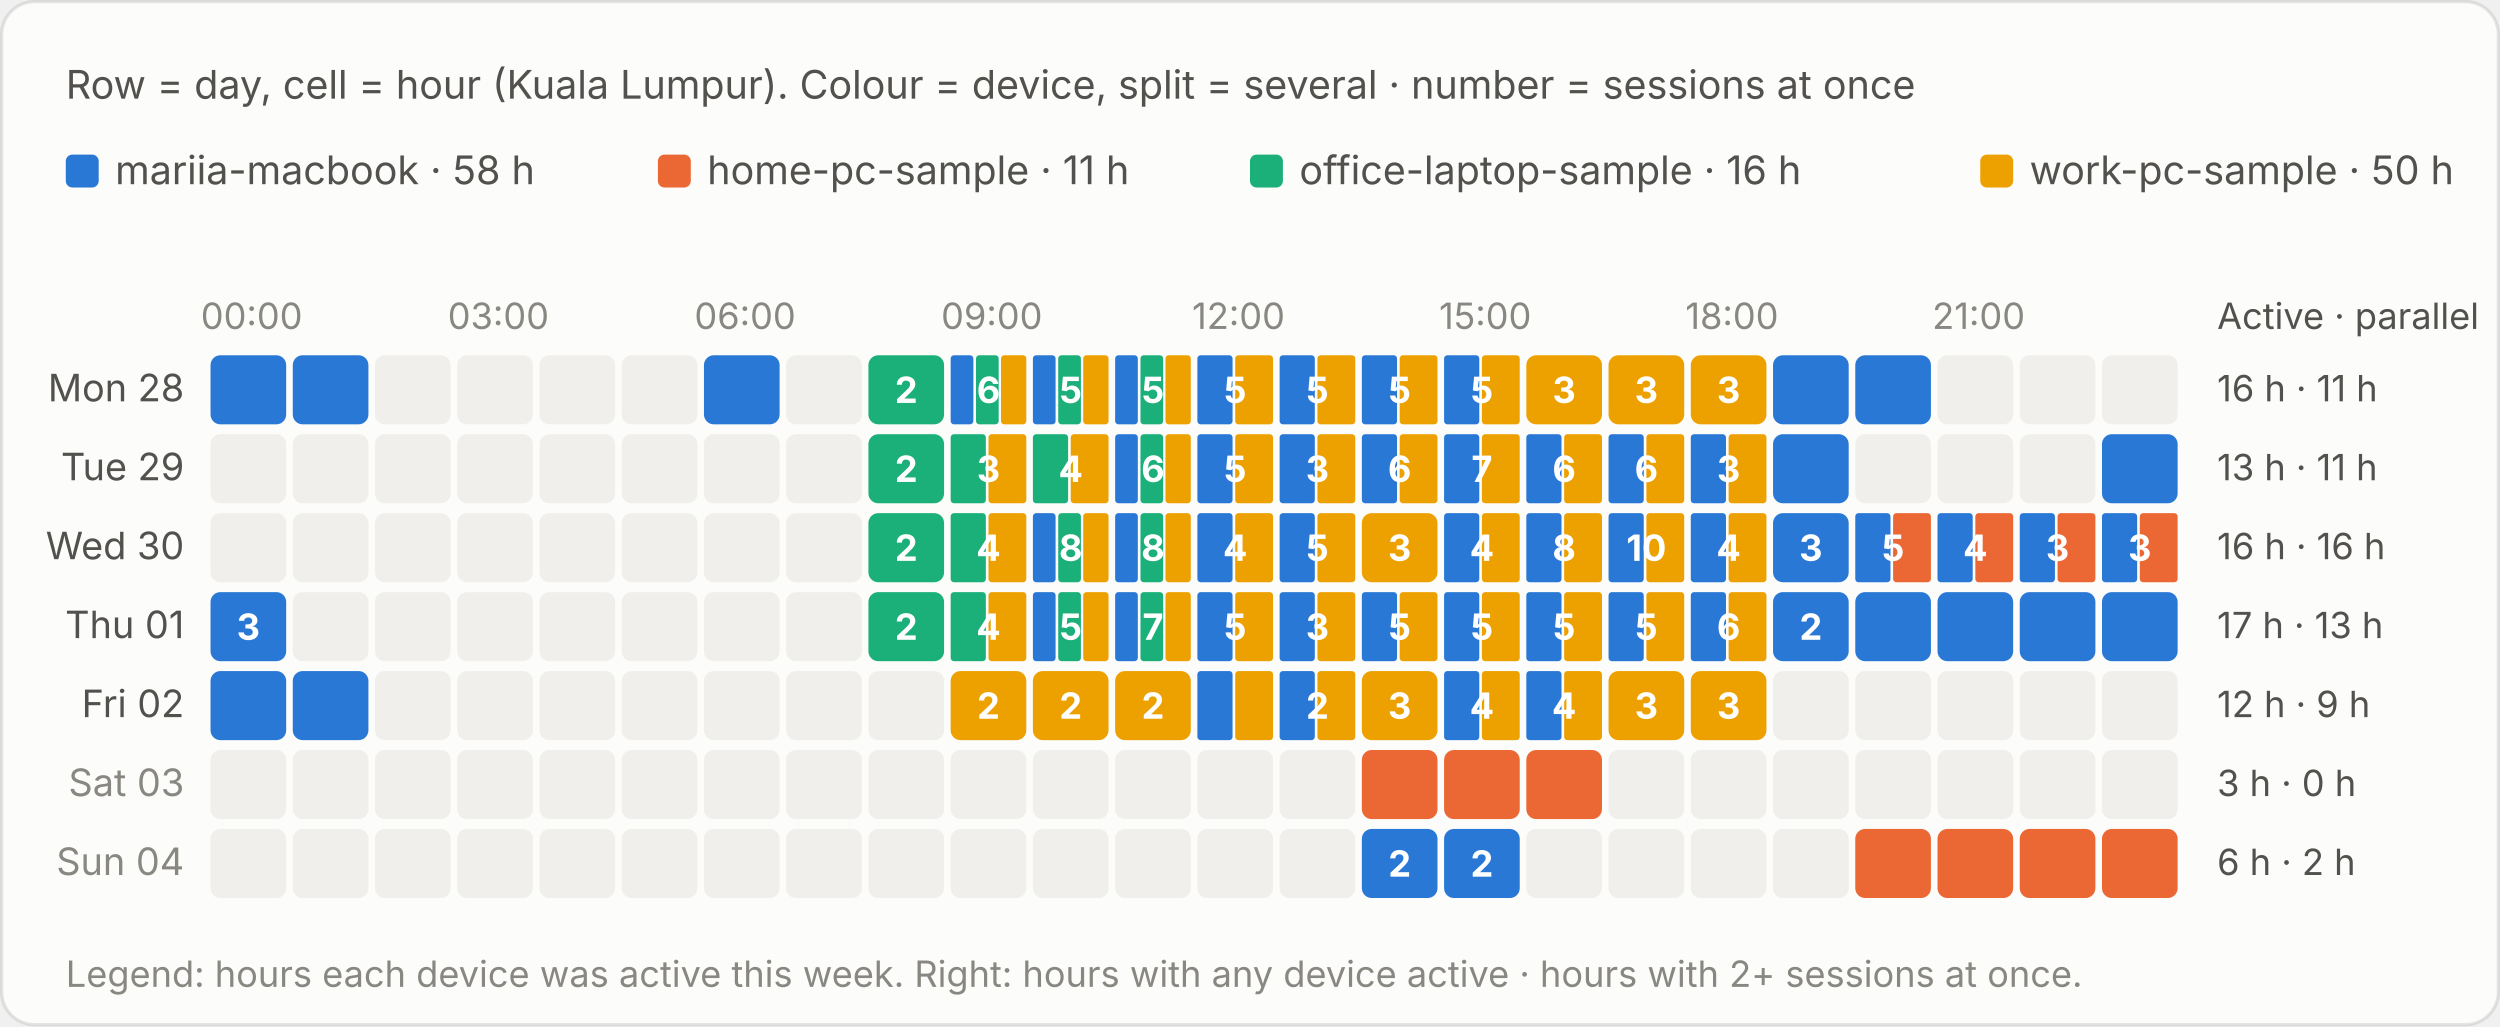
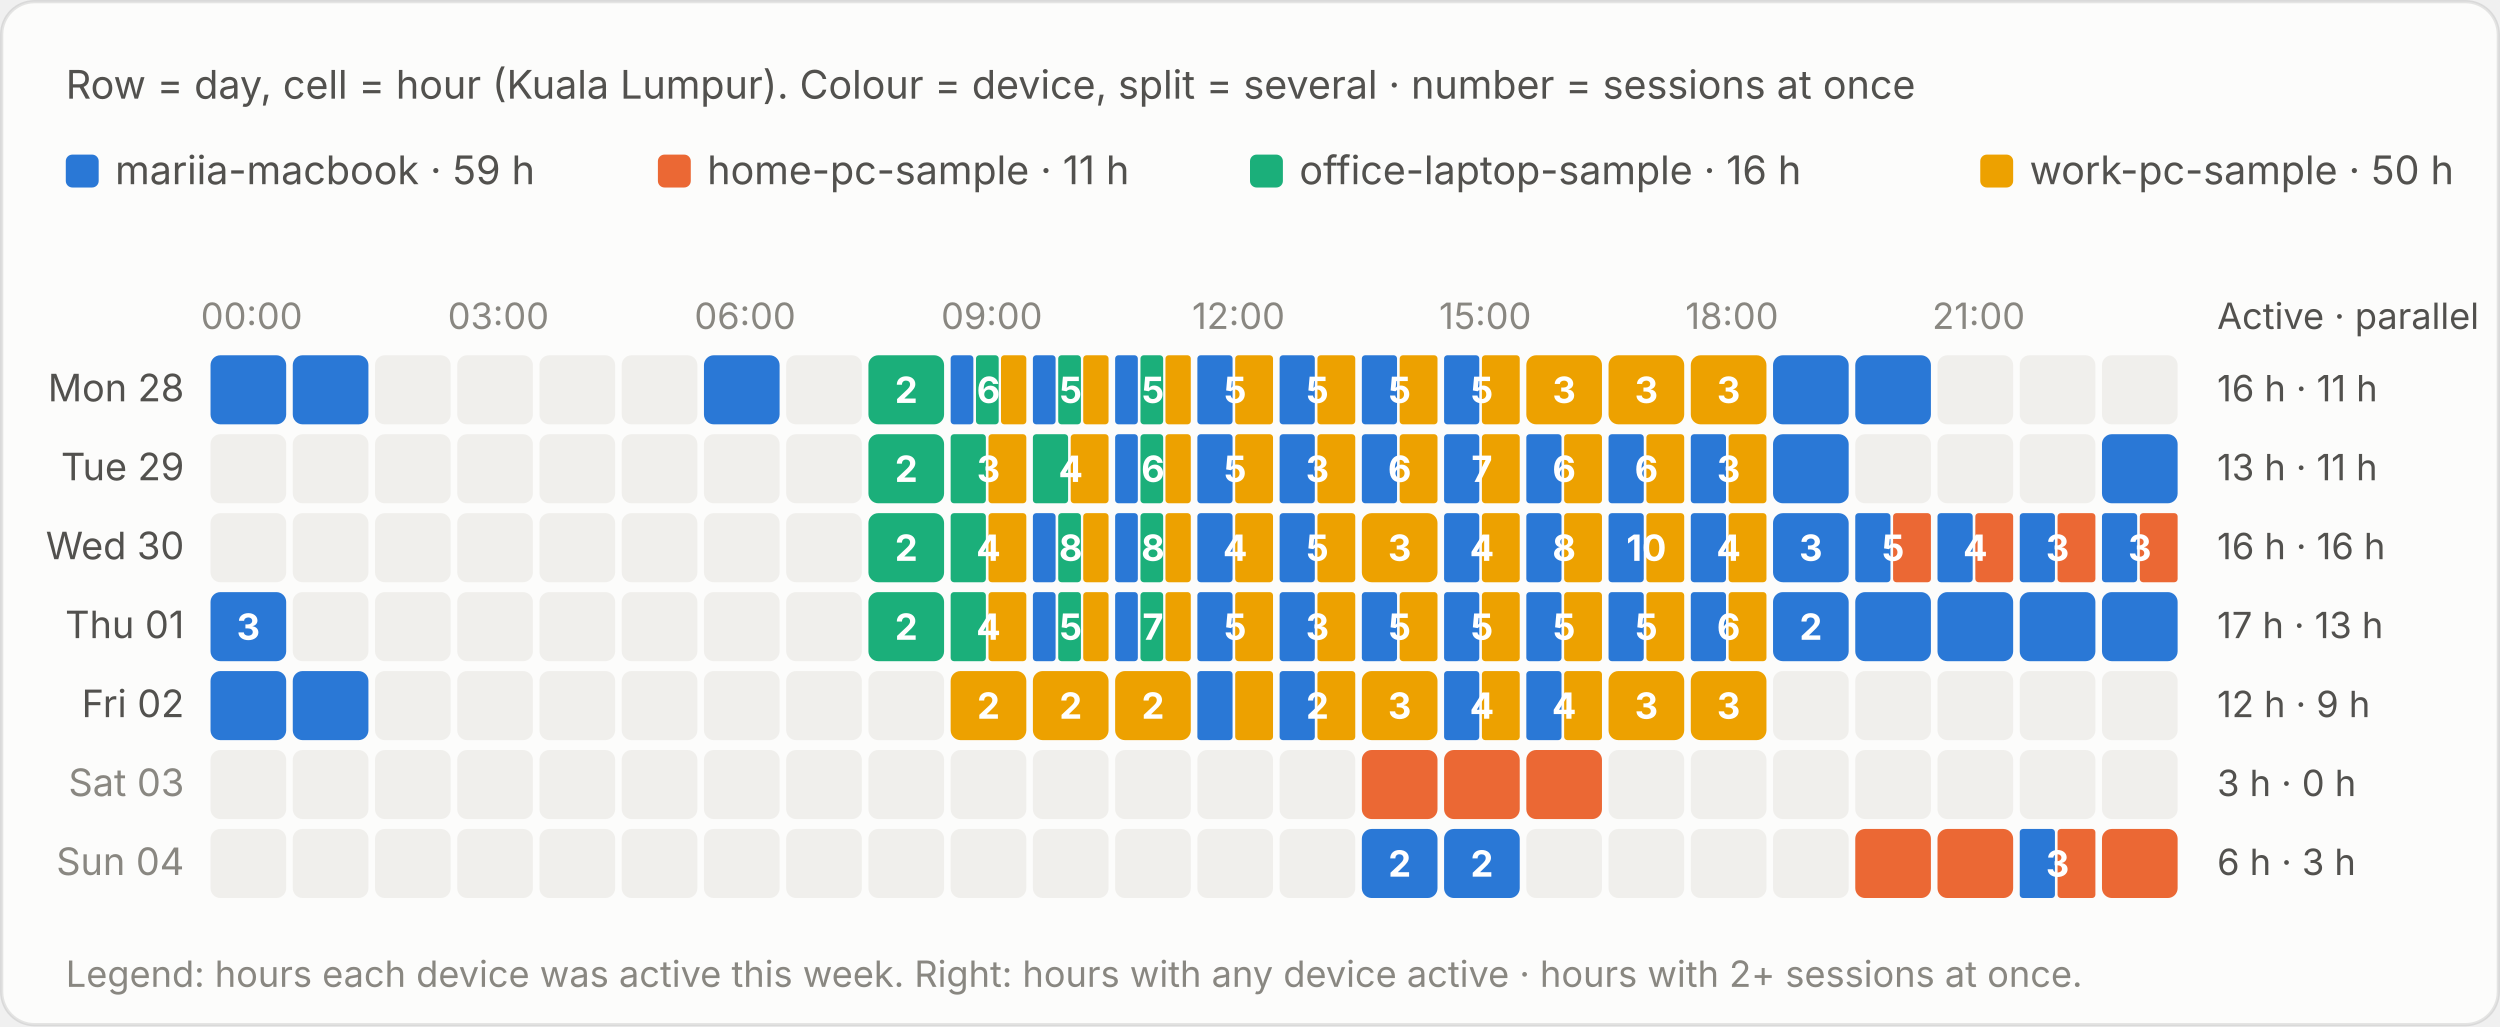
<svg xmlns="http://www.w3.org/2000/svg" viewBox="0 0 760 312" width="760" height="312" role="img" aria-label="Row = day, cell = hour (Kuala Lumpur). Colour = device, split = several · number = sessions at once">
  <style>text{font-family:system-ui,-apple-system,"Segoe UI",sans-serif;font-variant-numeric:tabular-nums}.bg{fill:#fcfcfb;stroke:rgba(11,11,11,.10)}.tp{fill:#0b0b0b}.ts{fill:#52514e}.tm{fill:#898781}.grid{stroke:#e1e0d9;stroke-width:1}.base{stroke:#c3c2b7;stroke-width:1}.so{fill:#b5b3ad}.lo{stroke:#b5b3ad}.qe{fill:#f0efec}.ring{stroke:#fcfcfb}.area{fill-opacity:.1}.s0{fill:#2a78d6}.l0{stroke:#2a78d6}.s1{fill:#eb6834}.l1{stroke:#eb6834}.s2{fill:#1baf7a}.l2{stroke:#1baf7a}.s3{fill:#eda100}.l3{stroke:#eda100}.s4{fill:#e87ba4}.l4{stroke:#e87ba4}.s5{fill:#008300}.l5{stroke:#008300}.s6{fill:#4a3aa7}.l6{stroke:#4a3aa7}.s7{fill:#e34948}.l7{stroke:#e34948}.q0{fill:#cde2fb}.q1{fill:#9ec5f4}.q2{fill:#6da7ec}.q3{fill:#3987e5}.q4{fill:#256abf}.q5{fill:#184f95}.q6{fill:#0d366b}.r0{fill:#f8d4d4}.r1{fill:#ec8f8f}.r2{fill:#c42f2f}.a0{fill:#fbe3e3}.a1{fill:#f5b8b8}.a2{fill:#ec8f8f}.a3{fill:#d65252}.a4{fill:#a82525}.tq0{fill:#0b0b0b}.tq1{fill:#0b0b0b}.tq2{fill:#0b0b0b}.tq3{fill:#ffffff}.tq4{fill:#ffffff}.tq5{fill:#ffffff}.tq6{fill:#ffffff}.tr0{fill:#0b0b0b}.tr1{fill:#0b0b0b}.tr2{fill:#ffffff}.ta0{fill:#0b0b0b}.ta1{fill:#0b0b0b}.ta2{fill:#0b0b0b}.ta3{fill:#ffffff}.ta4{fill:#ffffff}.tw{fill:#ffffff}@media (prefers-color-scheme:dark){.bg{fill:#1a1a19;stroke:rgba(255,255,255,.10)}.tp{fill:#fff}.ts{fill:#c3c2b7}.tm{fill:#898781}.grid{stroke:#2c2c2a}.base{stroke:#383835}.so{fill:#5c5b57}.lo{stroke:#5c5b57}.qe{fill:#262624}.ring{stroke:#1a1a19}.s0{fill:#3987e5}.l0{stroke:#3987e5}.s1{fill:#d95926}.l1{stroke:#d95926}.s2{fill:#199e70}.l2{stroke:#199e70}.s3{fill:#c98500}.l3{stroke:#c98500}.s4{fill:#d55181}.l4{stroke:#d55181}.s5{fill:#008300}.l5{stroke:#008300}.s6{fill:#9085e9}.l6{stroke:#9085e9}.s7{fill:#e66767}.l7{stroke:#e66767}.q0{fill:#16263a}.q1{fill:#123a66}.q2{fill:#184f95}.q3{fill:#256abf}.q4{fill:#3987e5}.q5{fill:#6da7ec}.q6{fill:#b7d3f6}.r0{fill:#4a2023}.r1{fill:#8c2c2f}.r2{fill:#e25555}.a0{fill:#3a1a1c}.a1{fill:#5e2427}.a2{fill:#8c2c2f}.a3{fill:#c43c3f}.a4{fill:#f07070}.tq0{fill:#ffffff}.tq1{fill:#ffffff}.tq2{fill:#ffffff}.tq3{fill:#ffffff}.tq4{fill:#ffffff}.tq5{fill:#0b0b0b}.tq6{fill:#0b0b0b}.tr0{fill:#ffffff}.tr1{fill:#ffffff}.tr2{fill:#ffffff}.ta0{fill:#ffffff}.ta1{fill:#ffffff}.ta2{fill:#ffffff}.ta3{fill:#ffffff}.ta4{fill:#0b0b0b}.tw{fill:#ffffff}}</style>
  <rect class="bg" x=".5" y=".5" width="759" height="311" rx="10" />
  <text class="ts" x="20" y="30" font-size="12">Row = day, cell = hour (Kuala Lumpur). Colour = device, split = several · number = sessions at once</text>
  <g transform="translate(0,-20)">
    <rect class="s0" x="20.0" y="67" width="10" height="10" rx="2" />
-     <text class="ts" x="35.0" y="76" font-size="12">mariia-macbook · 58 h</text>
+     <text class="ts" x="35.0" y="76" font-size="12">mariia-macbook · 59 h</text>
    <rect class="s1" x="200.0" y="67" width="10" height="10" rx="2" />
    <text class="ts" x="215.0" y="76" font-size="12">home-pc-sample · 11 h</text>
    <rect class="s2" x="380.0" y="67" width="10" height="10" rx="2" />
    <text class="ts" x="395.0" y="76" font-size="12">office-laptop-sample · 16 h</text>
    <rect class="s3" x="602.0" y="67" width="10" height="10" rx="2" />
    <text class="ts" x="617.0" y="76" font-size="12">work-pc-sample · 50 h</text>
    <text class="tm" x="76.5" y="120" font-size="11" text-anchor="middle">00:00</text>
    <text class="tm" x="151.5" y="120" font-size="11" text-anchor="middle">03:00</text>
    <text class="tm" x="226.5" y="120" font-size="11" text-anchor="middle">06:00</text>
    <text class="tm" x="301.5" y="120" font-size="11" text-anchor="middle">09:00</text>
    <text class="tm" x="376.5" y="120" font-size="11" text-anchor="middle">12:00</text>
    <text class="tm" x="451.5" y="120" font-size="11" text-anchor="middle">15:00</text>
    <text class="tm" x="526.5" y="120" font-size="11" text-anchor="middle">18:00</text>
    <text class="tm" x="601.5" y="120" font-size="11" text-anchor="middle">21:00</text>
    <text class="ts" x="674" y="120" font-size="11">Active · parallel</text>
    <text class="ts" x="56" y="142.0" font-size="11.5" text-anchor="end">Mon 28</text>
    <rect class="s0" x="64.0" y="128" width="23.0" height="21" rx="3" />
    <rect x="64.0" y="128" width="23" height="21" fill="transparent" />
    <rect class="s0" x="89.0" y="128" width="23.0" height="21" rx="3" />
    <rect x="89.0" y="128" width="23" height="21" fill="transparent" />
    <rect class="qe" x="114.0" y="128" width="23" height="21" rx="3" />
    <rect class="qe" x="139.0" y="128" width="23" height="21" rx="3" />
    <rect class="qe" x="164.0" y="128" width="23" height="21" rx="3" />
    <rect class="qe" x="189.0" y="128" width="23" height="21" rx="3" />
    <rect class="s0" x="214.0" y="128" width="23.0" height="21" rx="3" />
    <rect x="214.0" y="128" width="23" height="21" fill="transparent" />
    <rect class="qe" x="239.0" y="128" width="23" height="21" rx="3" />
    <rect class="s2" x="264.0" y="128" width="23.0" height="21" rx="3" />
    <rect x="264.0" y="128" width="23" height="21" fill="transparent" />
    <text class="tw" x="275.5" y="142.5" font-size="11" font-weight="700" text-anchor="middle">2</text>
    <rect class="s0" x="289.0" y="128" width="6.9" height="21" rx="1" />
    <rect class="s2" x="296.7" y="128" width="6.9" height="21" rx="1" />
    <rect class="s3" x="304.3" y="128" width="7.7" height="21" rx="1" />
    <rect x="289.0" y="128" width="23" height="21" fill="transparent" />
    <text class="tw" x="300.5" y="142.5" font-size="11" font-weight="700" text-anchor="middle">6</text>
    <rect class="s0" x="314.0" y="128" width="6.9" height="21" rx="1" />
    <rect class="s2" x="321.7" y="128" width="6.9" height="21" rx="1" />
    <rect class="s3" x="329.3" y="128" width="7.7" height="21" rx="1" />
    <rect x="314.0" y="128" width="23" height="21" fill="transparent" />
    <text class="tw" x="325.5" y="142.5" font-size="11" font-weight="700" text-anchor="middle">5</text>
    <rect class="s0" x="339.0" y="128" width="6.9" height="21" rx="1" />
    <rect class="s2" x="346.7" y="128" width="6.9" height="21" rx="1" />
    <rect class="s3" x="354.3" y="128" width="7.7" height="21" rx="1" />
    <rect x="339.0" y="128" width="23" height="21" fill="transparent" />
    <text class="tw" x="350.5" y="142.5" font-size="11" font-weight="700" text-anchor="middle">5</text>
    <rect class="s0" x="364.0" y="128" width="10.7" height="21" rx="1" />
    <rect class="s3" x="375.5" y="128" width="11.5" height="21" rx="1" />
    <rect x="364.0" y="128" width="23" height="21" fill="transparent" />
    <text class="tw" x="375.5" y="142.5" font-size="11" font-weight="700" text-anchor="middle">5</text>
    <rect class="s0" x="389.0" y="128" width="10.7" height="21" rx="1" />
    <rect class="s3" x="400.5" y="128" width="11.5" height="21" rx="1" />
    <rect x="389.0" y="128" width="23" height="21" fill="transparent" />
    <text class="tw" x="400.5" y="142.5" font-size="11" font-weight="700" text-anchor="middle">5</text>
    <rect class="s0" x="414.0" y="128" width="10.7" height="21" rx="1" />
    <rect class="s3" x="425.5" y="128" width="11.5" height="21" rx="1" />
    <rect x="414.0" y="128" width="23" height="21" fill="transparent" />
    <text class="tw" x="425.5" y="142.5" font-size="11" font-weight="700" text-anchor="middle">5</text>
    <rect class="s0" x="439.0" y="128" width="10.7" height="21" rx="1" />
    <rect class="s3" x="450.5" y="128" width="11.5" height="21" rx="1" />
    <rect x="439.0" y="128" width="23" height="21" fill="transparent" />
    <text class="tw" x="450.5" y="142.5" font-size="11" font-weight="700" text-anchor="middle">5</text>
    <rect class="s3" x="464.0" y="128" width="23.0" height="21" rx="3" />
    <rect x="464.0" y="128" width="23" height="21" fill="transparent" />
    <text class="tw" x="475.5" y="142.5" font-size="11" font-weight="700" text-anchor="middle">3</text>
    <rect class="s3" x="489.0" y="128" width="23.0" height="21" rx="3" />
    <rect x="489.0" y="128" width="23" height="21" fill="transparent" />
    <text class="tw" x="500.5" y="142.5" font-size="11" font-weight="700" text-anchor="middle">3</text>
    <rect class="s3" x="514.0" y="128" width="23.0" height="21" rx="3" />
    <rect x="514.0" y="128" width="23" height="21" fill="transparent" />
    <text class="tw" x="525.5" y="142.5" font-size="11" font-weight="700" text-anchor="middle">3</text>
    <rect class="s0" x="539.0" y="128" width="23.0" height="21" rx="3" />
    <rect x="539.0" y="128" width="23" height="21" fill="transparent" />
    <rect class="s0" x="564.0" y="128" width="23.0" height="21" rx="3" />
    <rect x="564.0" y="128" width="23" height="21" fill="transparent" />
    <rect class="qe" x="589.0" y="128" width="23" height="21" rx="3" />
    <rect class="qe" x="614.0" y="128" width="23" height="21" rx="3" />
    <rect class="qe" x="639.0" y="128" width="23" height="21" rx="3" />
    <text class="ts" x="674" y="142.0" font-size="11">16 h · 11 h</text>
    <text class="ts" x="56" y="166.0" font-size="11.5" text-anchor="end">Tue 29</text>
    <rect class="qe" x="64.0" y="152" width="23" height="21" rx="3" />
    <rect class="qe" x="89.0" y="152" width="23" height="21" rx="3" />
    <rect class="qe" x="114.0" y="152" width="23" height="21" rx="3" />
    <rect class="qe" x="139.0" y="152" width="23" height="21" rx="3" />
    <rect class="qe" x="164.0" y="152" width="23" height="21" rx="3" />
    <rect class="qe" x="189.0" y="152" width="23" height="21" rx="3" />
    <rect class="qe" x="214.0" y="152" width="23" height="21" rx="3" />
    <rect class="qe" x="239.0" y="152" width="23" height="21" rx="3" />
    <rect class="s2" x="264.0" y="152" width="23.0" height="21" rx="3" />
    <rect x="264.0" y="152" width="23" height="21" fill="transparent" />
    <text class="tw" x="275.5" y="166.5" font-size="11" font-weight="700" text-anchor="middle">2</text>
    <rect class="s2" x="289.0" y="152" width="10.7" height="21" rx="1" />
    <rect class="s3" x="300.5" y="152" width="11.5" height="21" rx="1" />
    <rect x="289.0" y="152" width="23" height="21" fill="transparent" />
    <text class="tw" x="300.5" y="166.5" font-size="11" font-weight="700" text-anchor="middle">3</text>
    <rect class="s2" x="314.0" y="152" width="10.7" height="21" rx="1" />
    <rect class="s3" x="325.5" y="152" width="11.5" height="21" rx="1" />
    <rect x="314.0" y="152" width="23" height="21" fill="transparent" />
    <text class="tw" x="325.5" y="166.5" font-size="11" font-weight="700" text-anchor="middle">4</text>
    <rect class="s0" x="339.0" y="152" width="6.9" height="21" rx="1" />
    <rect class="s2" x="346.7" y="152" width="6.9" height="21" rx="1" />
    <rect class="s3" x="354.3" y="152" width="7.7" height="21" rx="1" />
    <rect x="339.0" y="152" width="23" height="21" fill="transparent" />
    <text class="tw" x="350.5" y="166.5" font-size="11" font-weight="700" text-anchor="middle">6</text>
    <rect class="s0" x="364.0" y="152" width="10.7" height="21" rx="1" />
    <rect class="s3" x="375.5" y="152" width="11.5" height="21" rx="1" />
    <rect x="364.0" y="152" width="23" height="21" fill="transparent" />
    <text class="tw" x="375.5" y="166.5" font-size="11" font-weight="700" text-anchor="middle">5</text>
    <rect class="s0" x="389.0" y="152" width="10.7" height="21" rx="1" />
    <rect class="s3" x="400.5" y="152" width="11.5" height="21" rx="1" />
    <rect x="389.0" y="152" width="23" height="21" fill="transparent" />
    <text class="tw" x="400.5" y="166.5" font-size="11" font-weight="700" text-anchor="middle">3</text>
    <rect class="s0" x="414.0" y="152" width="10.7" height="21" rx="1" />
    <rect class="s3" x="425.5" y="152" width="11.5" height="21" rx="1" />
    <rect x="414.0" y="152" width="23" height="21" fill="transparent" />
    <text class="tw" x="425.5" y="166.5" font-size="11" font-weight="700" text-anchor="middle">6</text>
    <rect class="s0" x="439.0" y="152" width="10.7" height="21" rx="1" />
    <rect class="s3" x="450.5" y="152" width="11.5" height="21" rx="1" />
    <rect x="439.0" y="152" width="23" height="21" fill="transparent" />
    <text class="tw" x="450.5" y="166.5" font-size="11" font-weight="700" text-anchor="middle">7</text>
    <rect class="s0" x="464.0" y="152" width="10.7" height="21" rx="1" />
    <rect class="s3" x="475.5" y="152" width="11.5" height="21" rx="1" />
    <rect x="464.0" y="152" width="23" height="21" fill="transparent" />
    <text class="tw" x="475.5" y="166.5" font-size="11" font-weight="700" text-anchor="middle">6</text>
    <rect class="s0" x="489.0" y="152" width="10.7" height="21" rx="1" />
    <rect class="s3" x="500.5" y="152" width="11.5" height="21" rx="1" />
    <rect x="489.0" y="152" width="23" height="21" fill="transparent" />
    <text class="tw" x="500.5" y="166.5" font-size="11" font-weight="700" text-anchor="middle">6</text>
    <rect class="s0" x="514.0" y="152" width="10.7" height="21" rx="1" />
    <rect class="s3" x="525.5" y="152" width="11.5" height="21" rx="1" />
    <rect x="514.0" y="152" width="23" height="21" fill="transparent" />
    <text class="tw" x="525.5" y="166.5" font-size="11" font-weight="700" text-anchor="middle">3</text>
    <rect class="s0" x="539.0" y="152" width="23.0" height="21" rx="3" />
    <rect x="539.0" y="152" width="23" height="21" fill="transparent" />
    <rect class="qe" x="564.0" y="152" width="23" height="21" rx="3" />
    <rect class="qe" x="589.0" y="152" width="23" height="21" rx="3" />
    <rect class="qe" x="614.0" y="152" width="23" height="21" rx="3" />
    <rect class="s0" x="639.0" y="152" width="23.0" height="21" rx="3" />
    <rect x="639.0" y="152" width="23" height="21" fill="transparent" />
    <text class="ts" x="674" y="166.0" font-size="11">13 h · 11 h</text>
    <text class="ts" x="56" y="190.0" font-size="11.5" text-anchor="end">Wed 30</text>
    <rect class="qe" x="64.0" y="176" width="23" height="21" rx="3" />
    <rect class="qe" x="89.0" y="176" width="23" height="21" rx="3" />
    <rect class="qe" x="114.0" y="176" width="23" height="21" rx="3" />
    <rect class="qe" x="139.0" y="176" width="23" height="21" rx="3" />
    <rect class="qe" x="164.0" y="176" width="23" height="21" rx="3" />
    <rect class="qe" x="189.0" y="176" width="23" height="21" rx="3" />
    <rect class="qe" x="214.0" y="176" width="23" height="21" rx="3" />
    <rect class="qe" x="239.0" y="176" width="23" height="21" rx="3" />
    <rect class="s2" x="264.0" y="176" width="23.0" height="21" rx="3" />
    <rect x="264.0" y="176" width="23" height="21" fill="transparent" />
    <text class="tw" x="275.5" y="190.5" font-size="11" font-weight="700" text-anchor="middle">2</text>
    <rect class="s2" x="289.0" y="176" width="10.7" height="21" rx="1" />
    <rect class="s3" x="300.5" y="176" width="11.5" height="21" rx="1" />
    <rect x="289.0" y="176" width="23" height="21" fill="transparent" />
    <text class="tw" x="300.5" y="190.5" font-size="11" font-weight="700" text-anchor="middle">4</text>
    <rect class="s0" x="314.0" y="176" width="6.9" height="21" rx="1" />
    <rect class="s2" x="321.7" y="176" width="6.9" height="21" rx="1" />
    <rect class="s3" x="329.3" y="176" width="7.7" height="21" rx="1" />
    <rect x="314.0" y="176" width="23" height="21" fill="transparent" />
    <text class="tw" x="325.5" y="190.5" font-size="11" font-weight="700" text-anchor="middle">8</text>
    <rect class="s0" x="339.0" y="176" width="6.9" height="21" rx="1" />
    <rect class="s2" x="346.7" y="176" width="6.9" height="21" rx="1" />
    <rect class="s3" x="354.3" y="176" width="7.7" height="21" rx="1" />
    <rect x="339.0" y="176" width="23" height="21" fill="transparent" />
    <text class="tw" x="350.5" y="190.5" font-size="11" font-weight="700" text-anchor="middle">8</text>
    <rect class="s0" x="364.0" y="176" width="10.7" height="21" rx="1" />
    <rect class="s3" x="375.5" y="176" width="11.5" height="21" rx="1" />
    <rect x="364.0" y="176" width="23" height="21" fill="transparent" />
    <text class="tw" x="375.5" y="190.5" font-size="11" font-weight="700" text-anchor="middle">4</text>
    <rect class="s0" x="389.0" y="176" width="10.7" height="21" rx="1" />
    <rect class="s3" x="400.5" y="176" width="11.5" height="21" rx="1" />
    <rect x="389.0" y="176" width="23" height="21" fill="transparent" />
    <text class="tw" x="400.5" y="190.5" font-size="11" font-weight="700" text-anchor="middle">5</text>
    <rect class="s3" x="414.0" y="176" width="23.0" height="21" rx="3" />
    <rect x="414.0" y="176" width="23" height="21" fill="transparent" />
    <text class="tw" x="425.5" y="190.5" font-size="11" font-weight="700" text-anchor="middle">3</text>
    <rect class="s0" x="439.0" y="176" width="10.7" height="21" rx="1" />
    <rect class="s3" x="450.5" y="176" width="11.5" height="21" rx="1" />
    <rect x="439.0" y="176" width="23" height="21" fill="transparent" />
    <text class="tw" x="450.5" y="190.5" font-size="11" font-weight="700" text-anchor="middle">4</text>
    <rect class="s0" x="464.0" y="176" width="10.7" height="21" rx="1" />
    <rect class="s3" x="475.5" y="176" width="11.5" height="21" rx="1" />
    <rect x="464.0" y="176" width="23" height="21" fill="transparent" />
    <text class="tw" x="475.5" y="190.5" font-size="11" font-weight="700" text-anchor="middle">8</text>
    <rect class="s0" x="489.0" y="176" width="10.7" height="21" rx="1" />
    <rect class="s3" x="500.5" y="176" width="11.5" height="21" rx="1" />
    <rect x="489.0" y="176" width="23" height="21" fill="transparent" />
    <text class="tw" x="500.5" y="190.5" font-size="11" font-weight="700" text-anchor="middle">10</text>
    <rect class="s0" x="514.0" y="176" width="10.7" height="21" rx="1" />
    <rect class="s3" x="525.5" y="176" width="11.5" height="21" rx="1" />
    <rect x="514.0" y="176" width="23" height="21" fill="transparent" />
    <text class="tw" x="525.5" y="190.5" font-size="11" font-weight="700" text-anchor="middle">4</text>
    <rect class="s0" x="539.0" y="176" width="23.0" height="21" rx="3" />
    <rect x="539.0" y="176" width="23" height="21" fill="transparent" />
    <text class="tw" x="550.5" y="190.5" font-size="11" font-weight="700" text-anchor="middle">3</text>
    <rect class="s0" x="564.0" y="176" width="10.7" height="21" rx="1" />
    <rect class="s1" x="575.5" y="176" width="11.5" height="21" rx="1" />
    <rect x="564.0" y="176" width="23" height="21" fill="transparent" />
    <text class="tw" x="575.5" y="190.5" font-size="11" font-weight="700" text-anchor="middle">5</text>
    <rect class="s0" x="589.0" y="176" width="10.7" height="21" rx="1" />
    <rect class="s1" x="600.5" y="176" width="11.5" height="21" rx="1" />
    <rect x="589.0" y="176" width="23" height="21" fill="transparent" />
    <text class="tw" x="600.5" y="190.5" font-size="11" font-weight="700" text-anchor="middle">4</text>
    <rect class="s0" x="614.0" y="176" width="10.7" height="21" rx="1" />
    <rect class="s1" x="625.5" y="176" width="11.5" height="21" rx="1" />
    <rect x="614.0" y="176" width="23" height="21" fill="transparent" />
    <text class="tw" x="625.5" y="190.5" font-size="11" font-weight="700" text-anchor="middle">3</text>
    <rect class="s0" x="639.0" y="176" width="10.7" height="21" rx="1" />
    <rect class="s1" x="650.5" y="176" width="11.5" height="21" rx="1" />
    <rect x="639.0" y="176" width="23" height="21" fill="transparent" />
    <text class="tw" x="650.5" y="190.5" font-size="11" font-weight="700" text-anchor="middle">3</text>
    <text class="ts" x="674" y="190.0" font-size="11">16 h · 16 h</text>
    <text class="ts" x="56" y="214.0" font-size="11.5" text-anchor="end">Thu 01</text>
    <rect class="s0" x="64.0" y="200" width="23.0" height="21" rx="3" />
    <rect x="64.0" y="200" width="23" height="21" fill="transparent" />
    <text class="tw" x="75.5" y="214.5" font-size="11" font-weight="700" text-anchor="middle">3</text>
    <rect class="qe" x="89.0" y="200" width="23" height="21" rx="3" />
    <rect class="qe" x="114.0" y="200" width="23" height="21" rx="3" />
    <rect class="qe" x="139.0" y="200" width="23" height="21" rx="3" />
    <rect class="qe" x="164.0" y="200" width="23" height="21" rx="3" />
    <rect class="qe" x="189.0" y="200" width="23" height="21" rx="3" />
    <rect class="qe" x="214.0" y="200" width="23" height="21" rx="3" />
    <rect class="qe" x="239.0" y="200" width="23" height="21" rx="3" />
    <rect class="s2" x="264.0" y="200" width="23.0" height="21" rx="3" />
    <rect x="264.0" y="200" width="23" height="21" fill="transparent" />
    <text class="tw" x="275.5" y="214.5" font-size="11" font-weight="700" text-anchor="middle">2</text>
    <rect class="s2" x="289.0" y="200" width="10.7" height="21" rx="1" />
    <rect class="s3" x="300.5" y="200" width="11.5" height="21" rx="1" />
    <rect x="289.0" y="200" width="23" height="21" fill="transparent" />
    <text class="tw" x="300.5" y="214.5" font-size="11" font-weight="700" text-anchor="middle">4</text>
    <rect class="s0" x="314.0" y="200" width="6.9" height="21" rx="1" />
    <rect class="s2" x="321.7" y="200" width="6.9" height="21" rx="1" />
    <rect class="s3" x="329.3" y="200" width="7.7" height="21" rx="1" />
    <rect x="314.0" y="200" width="23" height="21" fill="transparent" />
    <text class="tw" x="325.5" y="214.5" font-size="11" font-weight="700" text-anchor="middle">5</text>
    <rect class="s0" x="339.0" y="200" width="6.9" height="21" rx="1" />
    <rect class="s2" x="346.7" y="200" width="6.9" height="21" rx="1" />
    <rect class="s3" x="354.3" y="200" width="7.7" height="21" rx="1" />
    <rect x="339.0" y="200" width="23" height="21" fill="transparent" />
    <text class="tw" x="350.5" y="214.5" font-size="11" font-weight="700" text-anchor="middle">7</text>
    <rect class="s0" x="364.0" y="200" width="10.7" height="21" rx="1" />
    <rect class="s3" x="375.5" y="200" width="11.5" height="21" rx="1" />
    <rect x="364.0" y="200" width="23" height="21" fill="transparent" />
    <text class="tw" x="375.5" y="214.5" font-size="11" font-weight="700" text-anchor="middle">5</text>
    <rect class="s0" x="389.0" y="200" width="10.7" height="21" rx="1" />
    <rect class="s3" x="400.5" y="200" width="11.5" height="21" rx="1" />
    <rect x="389.0" y="200" width="23" height="21" fill="transparent" />
    <text class="tw" x="400.5" y="214.5" font-size="11" font-weight="700" text-anchor="middle">3</text>
    <rect class="s0" x="414.0" y="200" width="10.7" height="21" rx="1" />
    <rect class="s3" x="425.5" y="200" width="11.5" height="21" rx="1" />
    <rect x="414.0" y="200" width="23" height="21" fill="transparent" />
    <text class="tw" x="425.5" y="214.5" font-size="11" font-weight="700" text-anchor="middle">5</text>
    <rect class="s0" x="439.0" y="200" width="10.7" height="21" rx="1" />
    <rect class="s3" x="450.5" y="200" width="11.5" height="21" rx="1" />
    <rect x="439.0" y="200" width="23" height="21" fill="transparent" />
    <text class="tw" x="450.5" y="214.5" font-size="11" font-weight="700" text-anchor="middle">5</text>
    <rect class="s0" x="464.0" y="200" width="10.7" height="21" rx="1" />
    <rect class="s3" x="475.5" y="200" width="11.5" height="21" rx="1" />
    <rect x="464.0" y="200" width="23" height="21" fill="transparent" />
    <text class="tw" x="475.5" y="214.5" font-size="11" font-weight="700" text-anchor="middle">5</text>
    <rect class="s0" x="489.0" y="200" width="10.7" height="21" rx="1" />
    <rect class="s3" x="500.5" y="200" width="11.5" height="21" rx="1" />
    <rect x="489.0" y="200" width="23" height="21" fill="transparent" />
    <text class="tw" x="500.5" y="214.5" font-size="11" font-weight="700" text-anchor="middle">5</text>
    <rect class="s0" x="514.0" y="200" width="10.7" height="21" rx="1" />
    <rect class="s3" x="525.5" y="200" width="11.5" height="21" rx="1" />
    <rect x="514.0" y="200" width="23" height="21" fill="transparent" />
    <text class="tw" x="525.5" y="214.5" font-size="11" font-weight="700" text-anchor="middle">6</text>
    <rect class="s0" x="539.0" y="200" width="23.0" height="21" rx="3" />
    <rect x="539.0" y="200" width="23" height="21" fill="transparent" />
    <text class="tw" x="550.5" y="214.5" font-size="11" font-weight="700" text-anchor="middle">2</text>
    <rect class="s0" x="564.0" y="200" width="23.0" height="21" rx="3" />
    <rect x="564.0" y="200" width="23" height="21" fill="transparent" />
    <rect class="s0" x="589.0" y="200" width="23.0" height="21" rx="3" />
    <rect x="589.0" y="200" width="23" height="21" fill="transparent" />
    <rect class="s0" x="614.0" y="200" width="23.0" height="21" rx="3" />
    <rect x="614.0" y="200" width="23" height="21" fill="transparent" />
    <rect class="s0" x="639.0" y="200" width="23.0" height="21" rx="3" />
    <rect x="639.0" y="200" width="23" height="21" fill="transparent" />
    <text class="ts" x="674" y="214.0" font-size="11">17 h · 13 h</text>
    <text class="ts" x="56" y="238.0" font-size="11.5" text-anchor="end">Fri 02</text>
    <rect class="s0" x="64.0" y="224" width="23.0" height="21" rx="3" />
    <rect x="64.0" y="224" width="23" height="21" fill="transparent" />
    <rect class="s0" x="89.0" y="224" width="23.0" height="21" rx="3" />
    <rect x="89.0" y="224" width="23" height="21" fill="transparent" />
    <rect class="qe" x="114.0" y="224" width="23" height="21" rx="3" />
    <rect class="qe" x="139.0" y="224" width="23" height="21" rx="3" />
    <rect class="qe" x="164.0" y="224" width="23" height="21" rx="3" />
    <rect class="qe" x="189.0" y="224" width="23" height="21" rx="3" />
    <rect class="qe" x="214.0" y="224" width="23" height="21" rx="3" />
    <rect class="qe" x="239.0" y="224" width="23" height="21" rx="3" />
    <rect class="qe" x="264.0" y="224" width="23" height="21" rx="3" />
    <rect class="s3" x="289.0" y="224" width="23.0" height="21" rx="3" />
    <rect x="289.0" y="224" width="23" height="21" fill="transparent" />
    <text class="tw" x="300.5" y="238.5" font-size="11" font-weight="700" text-anchor="middle">2</text>
    <rect class="s3" x="314.0" y="224" width="23.0" height="21" rx="3" />
    <rect x="314.0" y="224" width="23" height="21" fill="transparent" />
    <text class="tw" x="325.5" y="238.5" font-size="11" font-weight="700" text-anchor="middle">2</text>
    <rect class="s3" x="339.0" y="224" width="23.0" height="21" rx="3" />
    <rect x="339.0" y="224" width="23" height="21" fill="transparent" />
    <text class="tw" x="350.5" y="238.5" font-size="11" font-weight="700" text-anchor="middle">2</text>
    <rect class="s0" x="364.0" y="224" width="10.7" height="21" rx="1" />
    <rect class="s3" x="375.5" y="224" width="11.5" height="21" rx="1" />
    <rect x="364.0" y="224" width="23" height="21" fill="transparent" />
    <rect class="s0" x="389.0" y="224" width="10.7" height="21" rx="1" />
    <rect class="s3" x="400.5" y="224" width="11.5" height="21" rx="1" />
    <rect x="389.0" y="224" width="23" height="21" fill="transparent" />
    <text class="tw" x="400.5" y="238.5" font-size="11" font-weight="700" text-anchor="middle">2</text>
    <rect class="s3" x="414.0" y="224" width="23.0" height="21" rx="3" />
    <rect x="414.0" y="224" width="23" height="21" fill="transparent" />
    <text class="tw" x="425.5" y="238.5" font-size="11" font-weight="700" text-anchor="middle">3</text>
    <rect class="s0" x="439.0" y="224" width="10.7" height="21" rx="1" />
    <rect class="s3" x="450.5" y="224" width="11.5" height="21" rx="1" />
    <rect x="439.0" y="224" width="23" height="21" fill="transparent" />
    <text class="tw" x="450.5" y="238.5" font-size="11" font-weight="700" text-anchor="middle">4</text>
    <rect class="s0" x="464.0" y="224" width="10.7" height="21" rx="1" />
    <rect class="s3" x="475.5" y="224" width="11.5" height="21" rx="1" />
    <rect x="464.0" y="224" width="23" height="21" fill="transparent" />
    <text class="tw" x="475.5" y="238.5" font-size="11" font-weight="700" text-anchor="middle">4</text>
    <rect class="s3" x="489.0" y="224" width="23.0" height="21" rx="3" />
    <rect x="489.0" y="224" width="23" height="21" fill="transparent" />
    <text class="tw" x="500.5" y="238.5" font-size="11" font-weight="700" text-anchor="middle">3</text>
    <rect class="s3" x="514.0" y="224" width="23.0" height="21" rx="3" />
    <rect x="514.0" y="224" width="23" height="21" fill="transparent" />
    <text class="tw" x="525.5" y="238.5" font-size="11" font-weight="700" text-anchor="middle">3</text>
    <rect class="qe" x="539.0" y="224" width="23" height="21" rx="3" />
    <rect class="qe" x="564.0" y="224" width="23" height="21" rx="3" />
    <rect class="qe" x="589.0" y="224" width="23" height="21" rx="3" />
    <rect class="qe" x="614.0" y="224" width="23" height="21" rx="3" />
    <rect class="qe" x="639.0" y="224" width="23" height="21" rx="3" />
    <text class="ts" x="674" y="238.0" font-size="11">12 h · 9 h</text>
    <text class="tm" x="56" y="262.0" font-size="11.5" text-anchor="end">Sat 03</text>
    <rect class="qe" x="64.0" y="248" width="23" height="21" rx="3" />
    <rect class="qe" x="89.0" y="248" width="23" height="21" rx="3" />
    <rect class="qe" x="114.0" y="248" width="23" height="21" rx="3" />
    <rect class="qe" x="139.0" y="248" width="23" height="21" rx="3" />
    <rect class="qe" x="164.0" y="248" width="23" height="21" rx="3" />
    <rect class="qe" x="189.0" y="248" width="23" height="21" rx="3" />
    <rect class="qe" x="214.0" y="248" width="23" height="21" rx="3" />
    <rect class="qe" x="239.0" y="248" width="23" height="21" rx="3" />
    <rect class="qe" x="264.0" y="248" width="23" height="21" rx="3" />
    <rect class="qe" x="289.0" y="248" width="23" height="21" rx="3" />
    <rect class="qe" x="314.0" y="248" width="23" height="21" rx="3" />
    <rect class="qe" x="339.0" y="248" width="23" height="21" rx="3" />
    <rect class="qe" x="364.0" y="248" width="23" height="21" rx="3" />
    <rect class="qe" x="389.0" y="248" width="23" height="21" rx="3" />
    <rect class="s1" x="414.0" y="248" width="23.0" height="21" rx="3" />
    <rect x="414.0" y="248" width="23" height="21" fill="transparent" />
    <rect class="s1" x="439.0" y="248" width="23.0" height="21" rx="3" />
    <rect x="439.0" y="248" width="23" height="21" fill="transparent" />
    <rect class="s1" x="464.0" y="248" width="23.0" height="21" rx="3" />
    <rect x="464.0" y="248" width="23" height="21" fill="transparent" />
    <rect class="qe" x="489.0" y="248" width="23" height="21" rx="3" />
    <rect class="qe" x="514.0" y="248" width="23" height="21" rx="3" />
    <rect class="qe" x="539.0" y="248" width="23" height="21" rx="3" />
    <rect class="qe" x="564.0" y="248" width="23" height="21" rx="3" />
    <rect class="qe" x="589.0" y="248" width="23" height="21" rx="3" />
    <rect class="qe" x="614.0" y="248" width="23" height="21" rx="3" />
    <rect class="qe" x="639.0" y="248" width="23" height="21" rx="3" />
    <text class="ts" x="674" y="262.0" font-size="11">3 h · 0 h</text>
    <text class="tm" x="56" y="286.0" font-size="11.5" text-anchor="end">Sun 04</text>
    <rect class="qe" x="64.0" y="272" width="23" height="21" rx="3" />
    <rect class="qe" x="89.0" y="272" width="23" height="21" rx="3" />
    <rect class="qe" x="114.0" y="272" width="23" height="21" rx="3" />
    <rect class="qe" x="139.0" y="272" width="23" height="21" rx="3" />
    <rect class="qe" x="164.0" y="272" width="23" height="21" rx="3" />
    <rect class="qe" x="189.0" y="272" width="23" height="21" rx="3" />
    <rect class="qe" x="214.0" y="272" width="23" height="21" rx="3" />
    <rect class="qe" x="239.0" y="272" width="23" height="21" rx="3" />
    <rect class="qe" x="264.0" y="272" width="23" height="21" rx="3" />
    <rect class="qe" x="289.0" y="272" width="23" height="21" rx="3" />
    <rect class="qe" x="314.0" y="272" width="23" height="21" rx="3" />
    <rect class="qe" x="339.0" y="272" width="23" height="21" rx="3" />
    <rect class="qe" x="364.0" y="272" width="23" height="21" rx="3" />
    <rect class="qe" x="389.0" y="272" width="23" height="21" rx="3" />
    <rect class="s0" x="414.0" y="272" width="23.0" height="21" rx="3" />
    <rect x="414.0" y="272" width="23" height="21" fill="transparent" />
    <text class="tw" x="425.5" y="286.5" font-size="11" font-weight="700" text-anchor="middle">2</text>
    <rect class="s0" x="439.0" y="272" width="23.0" height="21" rx="3" />
    <rect x="439.0" y="272" width="23" height="21" fill="transparent" />
    <text class="tw" x="450.5" y="286.5" font-size="11" font-weight="700" text-anchor="middle">2</text>
    <rect class="qe" x="464.0" y="272" width="23" height="21" rx="3" />
    <rect class="qe" x="489.0" y="272" width="23" height="21" rx="3" />
    <rect class="qe" x="514.0" y="272" width="23" height="21" rx="3" />
    <rect class="qe" x="539.0" y="272" width="23" height="21" rx="3" />
    <rect class="s1" x="564.0" y="272" width="23.0" height="21" rx="3" />
    <rect x="564.0" y="272" width="23" height="21" fill="transparent" />
    <rect class="s1" x="589.0" y="272" width="23.0" height="21" rx="3" />
    <rect x="589.0" y="272" width="23" height="21" fill="transparent" />
-     <rect class="s1" x="614.0" y="272" width="23.0" height="21" rx="3" />
+     <rect class="s0" x="614.0" y="272" width="10.7" height="21" rx="1" />
+     <rect class="s1" x="625.5" y="272" width="11.5" height="21" rx="1" />
    <rect x="614.0" y="272" width="23" height="21" fill="transparent" />
+     <text class="tw" x="625.5" y="286.5" font-size="11" font-weight="700" text-anchor="middle">3</text>
    <rect class="s1" x="639.0" y="272" width="23.0" height="21" rx="3" />
    <rect x="639.0" y="272" width="23" height="21" fill="transparent" />
-     <text class="ts" x="674" y="286.0" font-size="11">6 h · 2 h</text>
+     <text class="ts" x="674" y="286.0" font-size="11">6 h · 3 h</text>
    <text class="tm" x="20" y="320" font-size="11">Legend: hours each device was active this week. Right: hours with any device active · hours with 2+ sessions at once.</text>
  </g>
</svg>
